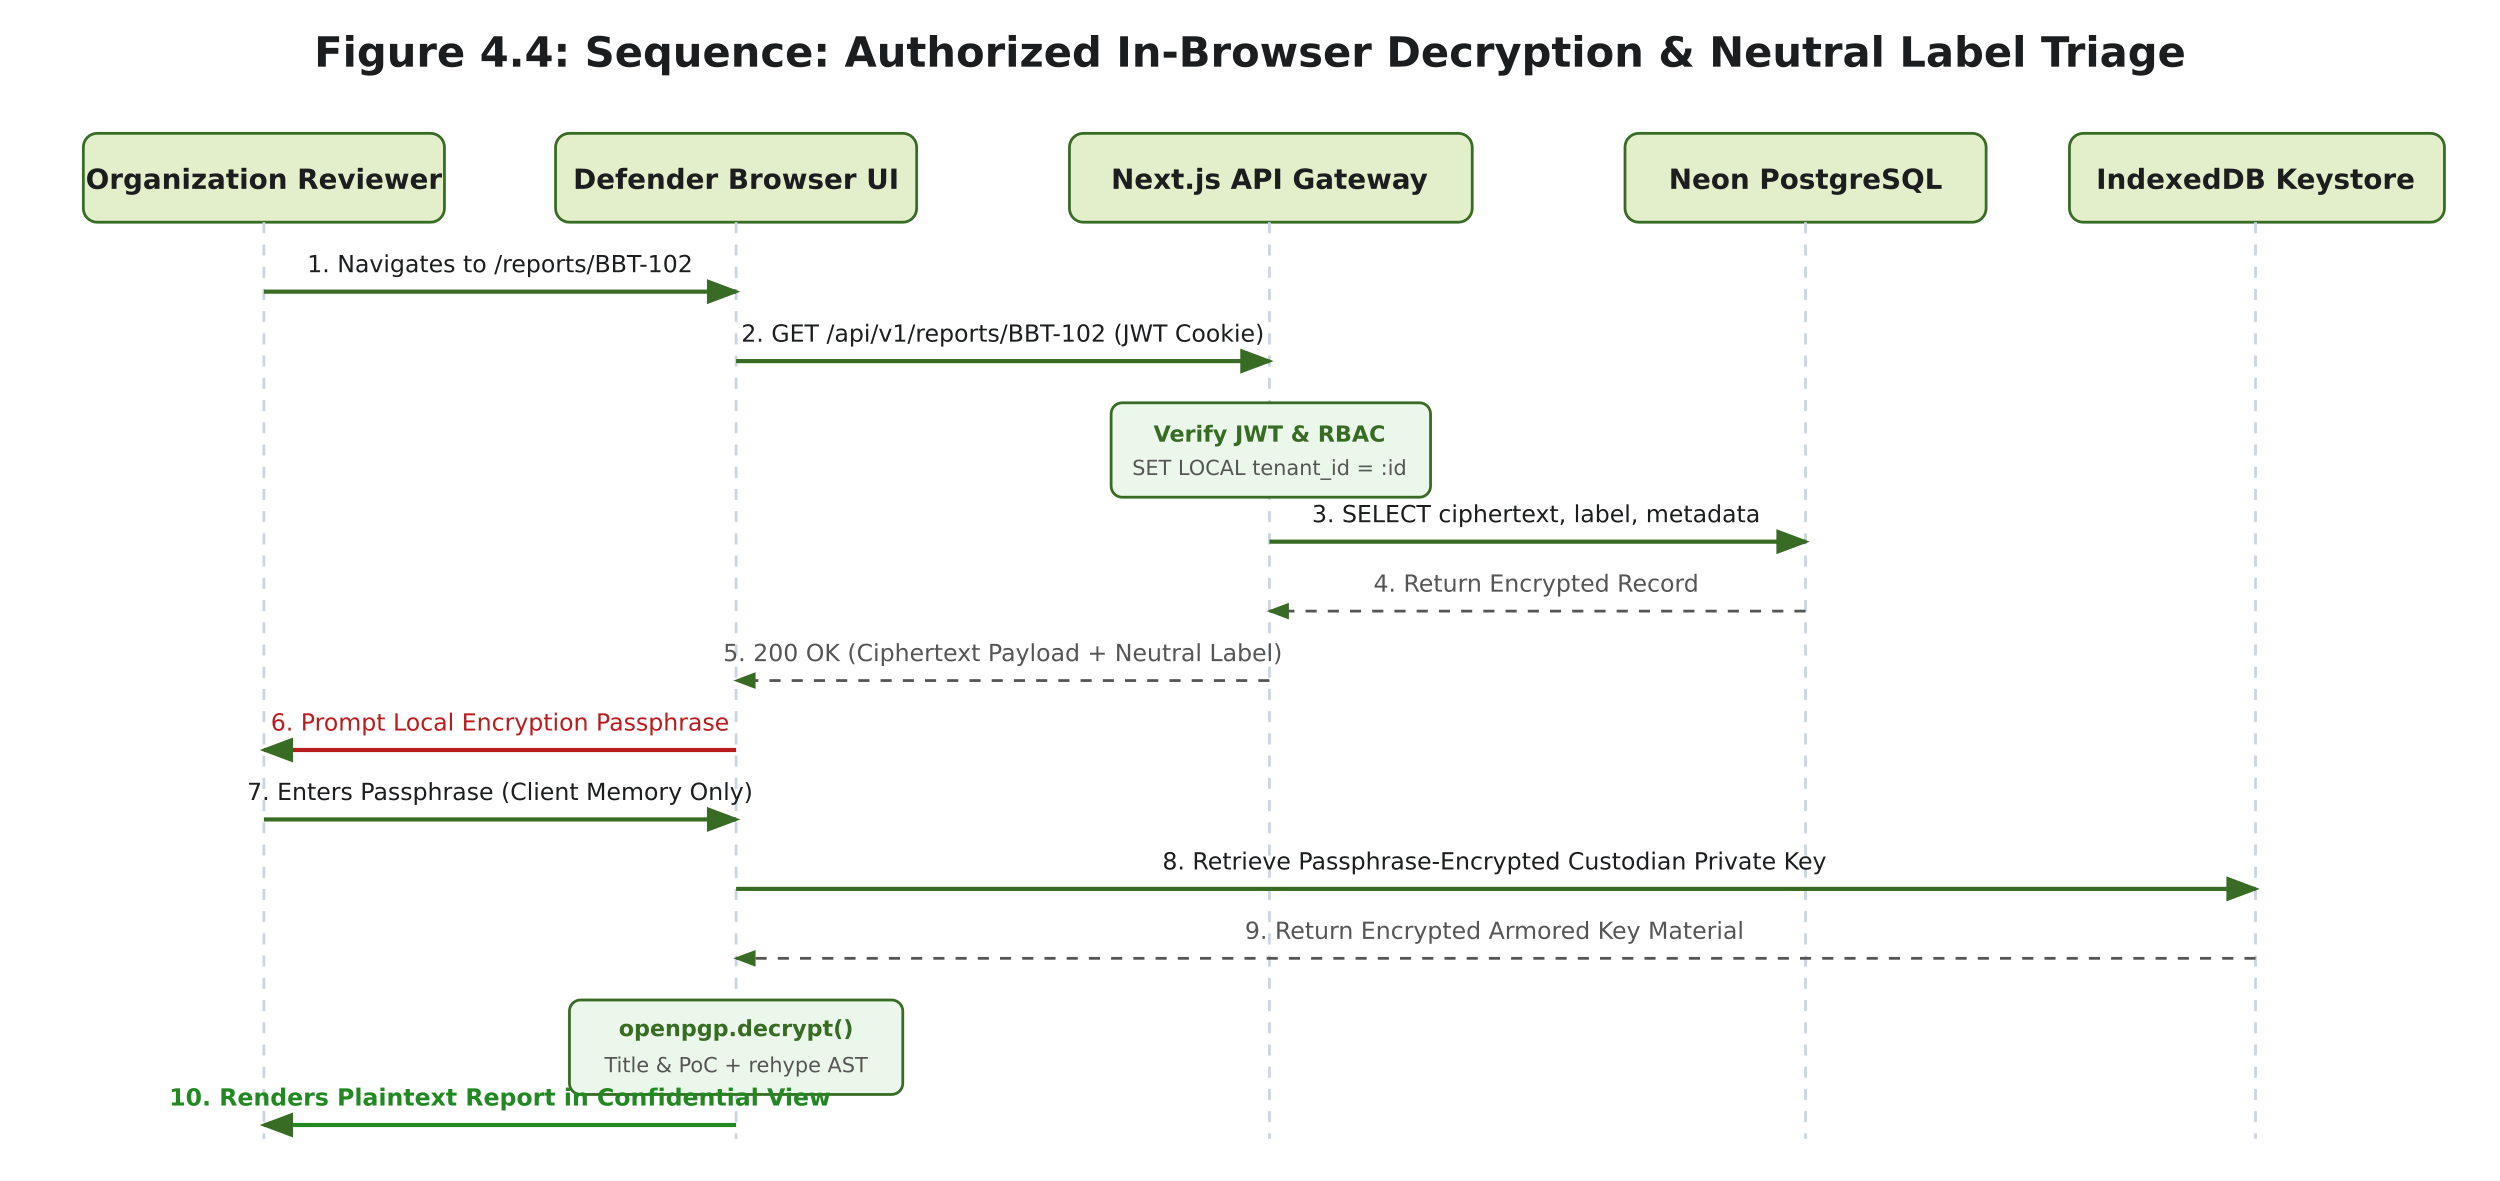
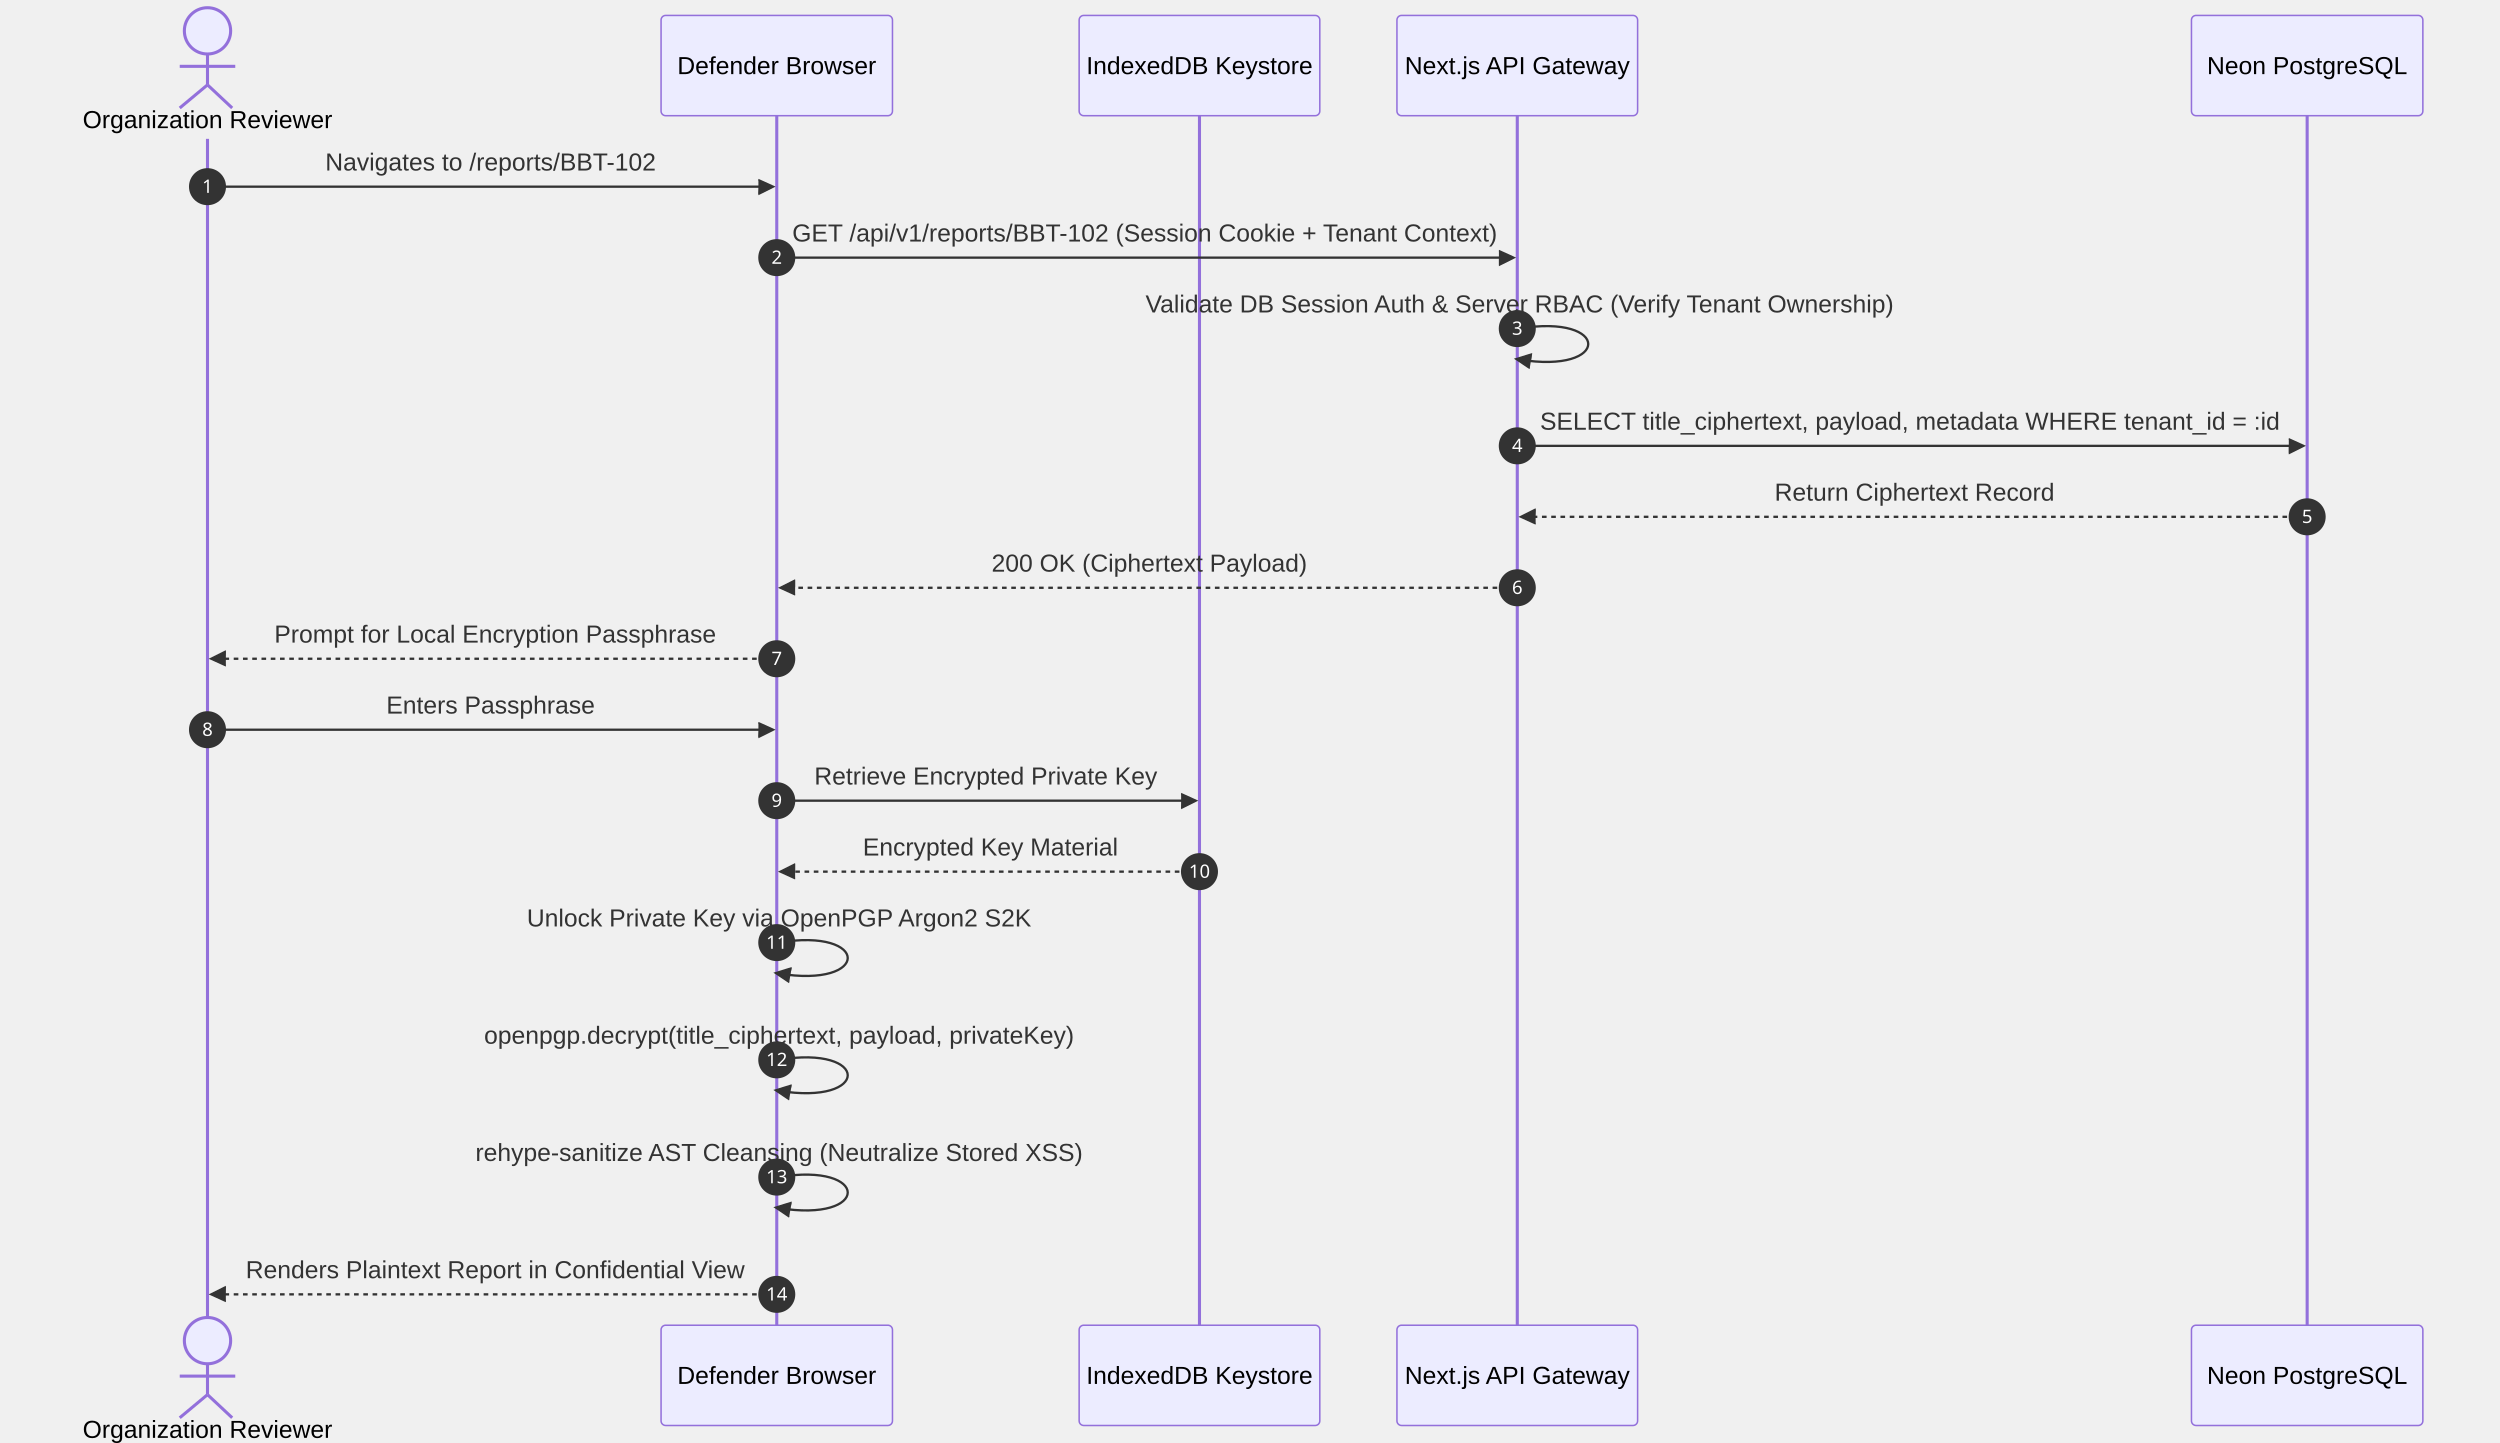
- <svg xmlns="http://www.w3.org/2000/svg" width="900" height="425">
+ <svg xmlns="http://www.w3.org/2000/svg" id="my-svg" width="100%" style="max-width: 1620.5px; background-color: white;" viewBox="-50 -10 1620.5 935" role="graphics-document document" aria-roledescription="sequence">
+   <g>
+     <rect x="1370.5" y="849" fill="#eaeaea" stroke="#666" width="150" height="65" name="DB" rx="3" ry="3" class="actor actor-bottom" />
+     <text x="1445.5" y="881.5" dominant-baseline="central" alignment-baseline="central" class="actor actor-box" style="text-anchor: middle; font-size: 16px; font-weight: 400;">
+       <tspan x="1445.5" dy="0">Neon PostgreSQL</tspan>
+     </text>
+   </g>
+   <g>
+     <rect x="855.5" y="849" fill="#eaeaea" stroke="#666" width="156" height="65" name="Server" rx="3" ry="3" class="actor actor-bottom" />
+     <text x="933.5" y="881.5" dominant-baseline="central" alignment-baseline="central" class="actor actor-box" style="text-anchor: middle; font-size: 16px; font-weight: 400;">
+       <tspan x="933.5" dy="0">Next.js API Gateway</tspan>
+     </text>
+   </g>
+   <g>
+     <rect x="649.5" y="849" fill="#eaeaea" stroke="#666" width="156" height="65" name="KeyStore" rx="3" ry="3" class="actor actor-bottom" />
+     <text x="727.5" y="881.5" dominant-baseline="central" alignment-baseline="central" class="actor actor-box" style="text-anchor: middle; font-size: 16px; font-weight: 400;">
+       <tspan x="727.5" dy="0">IndexedDB Keystore</tspan>
+     </text>
+   </g>
+   <g>
+     <rect x="378.5" y="849" fill="#eaeaea" stroke="#666" width="150" height="65" name="Browser" rx="3" ry="3" class="actor actor-bottom" />
+     <text x="453.5" y="881.5" dominant-baseline="central" alignment-baseline="central" class="actor actor-box" style="text-anchor: middle; font-size: 16px; font-weight: 400;">
+       <tspan x="453.5" dy="0">Defender Browser</tspan>
+     </text>
+   </g>
+   <g />
+   <g>
+     <line id="actor4" x1="1445.5" y1="65" x2="1445.5" y2="849" class="actor-line 200" stroke-width="0.5px" stroke="#999" name="DB" data-et="life-line" data-id="DB" />
+     <g id="root-4" data-et="participant" data-type="participant" data-id="DB">
+       <rect x="1370.5" y="0" fill="#eaeaea" stroke="#666" width="150" height="65" name="DB" rx="3" ry="3" class="actor actor-top" />
+       <text x="1445.5" y="32.5" dominant-baseline="central" alignment-baseline="central" class="actor actor-box" style="text-anchor: middle; font-size: 16px; font-weight: 400;">
+         <tspan x="1445.5" dy="0">Neon PostgreSQL</tspan>
+       </text>
+     </g>
+   </g>
+   <g>
+     <line id="actor3" x1="933.5" y1="65" x2="933.5" y2="849" class="actor-line 200" stroke-width="0.5px" stroke="#999" name="Server" data-et="life-line" data-id="Server" />
+     <g id="root-3" data-et="participant" data-type="participant" data-id="Server">
+       <rect x="855.5" y="0" fill="#eaeaea" stroke="#666" width="156" height="65" name="Server" rx="3" ry="3" class="actor actor-top" />
+       <text x="933.5" y="32.5" dominant-baseline="central" alignment-baseline="central" class="actor actor-box" style="text-anchor: middle; font-size: 16px; font-weight: 400;">
+         <tspan x="933.5" dy="0">Next.js API Gateway</tspan>
+       </text>
+     </g>
+   </g>
+   <g>
+     <line id="actor2" x1="727.5" y1="65" x2="727.5" y2="849" class="actor-line 200" stroke-width="0.5px" stroke="#999" name="KeyStore" data-et="life-line" data-id="KeyStore" />
+     <g id="root-2" data-et="participant" data-type="participant" data-id="KeyStore">
+       <rect x="649.5" y="0" fill="#eaeaea" stroke="#666" width="156" height="65" name="KeyStore" rx="3" ry="3" class="actor actor-top" />
+       <text x="727.5" y="32.5" dominant-baseline="central" alignment-baseline="central" class="actor actor-box" style="text-anchor: middle; font-size: 16px; font-weight: 400;">
+         <tspan x="727.5" dy="0">IndexedDB Keystore</tspan>
+       </text>
+     </g>
+   </g>
+   <g>
+     <line id="actor1" x1="453.5" y1="65" x2="453.5" y2="849" class="actor-line 200" stroke-width="0.5px" stroke="#999" name="Browser" data-et="life-line" data-id="Browser" />
+     <g id="root-1" data-et="participant" data-type="participant" data-id="Browser">
+       <rect x="378.5" y="0" fill="#eaeaea" stroke="#666" width="150" height="65" name="Browser" rx="3" ry="3" class="actor actor-top" />
+       <text x="453.5" y="32.5" dominant-baseline="central" alignment-baseline="central" class="actor actor-box" style="text-anchor: middle; font-size: 16px; font-weight: 400;">
+         <tspan x="453.5" dy="0">Defender Browser</tspan>
+       </text>
+     </g>
+   </g>
+   <g>
+     <line id="actor0" x1="84.5" y1="80" x2="84.5" y2="849" class="actor-line 200" stroke-width="0.5px" stroke="#999" name="Defender" data-et="life-line" data-id="Defender" />
+   </g>
+   <style>#my-svg{font-family:"trebuchet ms",verdana,arial,sans-serif;font-size:16px;fill:#333;}@keyframes edge-animation-frame{from{stroke-dashoffset:0;}}@keyframes dash{to{stroke-dashoffset:0;}}#my-svg .edge-animation-slow{stroke-dasharray:9,5!important;stroke-dashoffset:900;animation:dash 50s linear infinite;stroke-linecap:round;}#my-svg .edge-animation-fast{stroke-dasharray:9,5!important;stroke-dashoffset:900;animation:dash 20s linear infinite;stroke-linecap:round;}#my-svg .error-icon{fill:#552222;}#my-svg .error-text{fill:#552222;stroke:#552222;}#my-svg .edge-thickness-normal{stroke-width:1px;}#my-svg .edge-thickness-thick{stroke-width:3.5px;}#my-svg .edge-pattern-solid{stroke-dasharray:0;}#my-svg .edge-thickness-invisible{stroke-width:0;fill:none;}#my-svg .edge-pattern-dashed{stroke-dasharray:3;}#my-svg .edge-pattern-dotted{stroke-dasharray:2;}#my-svg .marker{fill:#333333;stroke:#333333;}#my-svg .marker.cross{stroke:#333333;}#my-svg svg{font-family:"trebuchet ms",verdana,arial,sans-serif;font-size:16px;}#my-svg p{margin:0;}#my-svg .actor{stroke:#9370DB;fill:#ECECFF;stroke-width:1;}#my-svg rect.actor.outer-path[data-look="neo"]{filter:drop-shadow(1px 2px 2px rgba(185, 185, 185, 1));}#my-svg rect.note[data-look="neo"]{stroke:#aaaa33;fill:#fff5ad;filter:drop-shadow(1px 2px 2px rgba(185, 185, 185, 1));}#my-svg text.actor&gt;tspan{fill:black;stroke:none;}#my-svg .actor-line{stroke:#9370DB;}#my-svg .innerArc{stroke-width:1.5;stroke-dasharray:none;}#my-svg .messageLine0{stroke-width:1.5;stroke-dasharray:none;stroke:#333;}#my-svg .messageLine1{stroke-width:1.5;stroke-dasharray:2,2;stroke:#333;}#my-svg [id$="-arrowhead"] path{fill:#333;stroke:#333;}#my-svg .sequenceNumber{fill:white;}#my-svg [id$="-sequencenumber"]{fill:#333;}#my-svg [id$="-crosshead"] path{fill:#333;stroke:#333;}#my-svg .messageText{fill:#333;stroke:none;}#my-svg .labelBox{stroke:#9370DB;fill:#ECECFF;filter:none;}#my-svg .labelText,#my-svg .labelText&gt;tspan{fill:black;stroke:none;}#my-svg .loopText,#my-svg .loopText&gt;tspan{fill:black;stroke:none;}#my-svg .sectionTitle,#my-svg .sectionTitle&gt;tspan{fill:black;stroke:none;}#my-svg .loopLine{stroke-width:2px;stroke-dasharray:2,2;stroke:#9370DB;fill:#9370DB;}#my-svg .note{stroke:#aaaa33;fill:#fff5ad;}#my-svg .noteText,#my-svg .noteText&gt;tspan{fill:black;stroke:none;font-weight:normal;}#my-svg .activation0{fill:#f4f4f4;stroke:#666;}#my-svg .activation1{fill:#f4f4f4;stroke:#666;}#my-svg .activation2{fill:#f4f4f4;stroke:#666;}#my-svg .actorPopupMenu{position:absolute;}#my-svg .actorPopupMenuPanel{position:absolute;fill:#ECECFF;box-shadow:0px 8px 16px 0px rgba(0,0,0,0.2);filter:drop-shadow(3px 5px 2px rgb(0 0 0 / 0.4));}#my-svg .actor-man circle,#my-svg line{fill:#ECECFF;stroke-width:2px;}#my-svg g rect.rect{filter:drop-shadow(1px 2px 2px rgba(185, 185, 185, 1));stroke:#9370DB;}#my-svg .node .neo-node{stroke:#9370DB;}#my-svg [data-look="neo"].node rect,#my-svg [data-look="neo"].cluster rect,#my-svg [data-look="neo"].node polygon{stroke:#9370DB;filter:drop-shadow(1px 2px 2px rgba(185, 185, 185, 1));}#my-svg [data-look="neo"].swimlane.cluster rect{filter:none;}#my-svg [data-look="neo"].node path{stroke:#9370DB;stroke-width:1px;}#my-svg [data-look="neo"].node .outer-path{filter:drop-shadow(1px 2px 2px rgba(185, 185, 185, 1));}#my-svg [data-look="neo"].node .neo-line path{stroke:#9370DB;filter:none;}#my-svg [data-look="neo"].node circle{stroke:#9370DB;filter:drop-shadow(1px 2px 2px rgba(185, 185, 185, 1));}#my-svg [data-look="neo"].node circle .state-start{fill:#000000;}#my-svg [data-look="neo"].icon-shape .icon{fill:#9370DB;filter:drop-shadow(1px 2px 2px rgba(185, 185, 185, 1));}#my-svg [data-look="neo"].icon-shape .icon-neo path{stroke:#9370DB;filter:drop-shadow(1px 2px 2px rgba(185, 185, 185, 1));}#my-svg :root{--mermaid-font-family:"trebuchet ms",verdana,arial,sans-serif;}</style>
+   <g />
  <defs>
-     <marker id="arrsq2" markerWidth="8" markerHeight="6" refX="7" refY="3" orient="auto">
-       <polygon points="0 0, 8 3, 0 6" fill="#386B24" />
+     <symbol id="my-svg-computer" width="24" height="24">
+       <path transform="scale(.5)" d="M2 2v13h20v-13h-20zm18 11h-16v-9h16v9zm-10.228 6l.466-1h3.524l.467 1h-4.457zm14.228 3h-24l2-6h2.104l-1.33 4h18.45l-1.297-4h2.073l2 6zm-5-10h-14v-7h14v7z" />
+     </symbol>
+   </defs>
+   <defs>
+     <symbol id="my-svg-database" fill-rule="evenodd" clip-rule="evenodd">
+       <path transform="scale(.5)" d="M12.258.001l.256.004.255.005.253.008.251.01.249.012.247.015.246.016.242.019.241.02.239.023.236.024.233.027.231.028.229.031.225.032.223.034.22.036.217.038.214.04.211.041.208.043.205.045.201.046.198.048.194.05.191.051.187.053.183.054.18.056.175.057.172.059.168.06.163.061.16.063.155.064.15.066.074.033.073.033.071.034.07.034.069.035.068.035.067.035.066.035.064.036.064.036.062.036.06.036.06.037.058.037.058.037.055.038.055.038.053.038.052.038.051.039.05.039.048.039.047.039.045.04.044.04.043.04.041.04.04.041.039.041.037.041.036.041.034.041.033.042.032.042.03.042.029.042.027.042.026.043.024.043.023.043.021.043.02.043.018.044.017.043.015.044.013.044.012.044.011.045.009.044.007.045.006.045.004.045.002.045.001.045v17l-.001.045-.002.045-.004.045-.006.045-.007.045-.009.044-.011.045-.012.044-.013.044-.015.044-.017.043-.018.044-.02.043-.021.043-.023.043-.024.043-.026.043-.027.042-.029.042-.03.042-.032.042-.033.042-.034.041-.036.041-.037.041-.039.041-.04.041-.041.04-.043.04-.044.04-.045.04-.047.039-.048.039-.05.039-.051.039-.052.038-.053.038-.055.038-.055.038-.058.037-.058.037-.06.037-.06.036-.062.036-.064.036-.064.036-.066.035-.067.035-.068.035-.069.035-.07.034-.071.034-.073.033-.074.033-.15.066-.155.064-.16.063-.163.061-.168.06-.172.059-.175.057-.18.056-.183.054-.187.053-.191.051-.194.05-.198.048-.201.046-.205.045-.208.043-.211.041-.214.04-.217.038-.22.036-.223.034-.225.032-.229.031-.231.028-.233.027-.236.024-.239.023-.241.02-.242.019-.246.016-.247.015-.249.012-.251.01-.253.008-.255.005-.256.004-.258.001-.258-.001-.256-.004-.255-.005-.253-.008-.251-.01-.249-.012-.247-.015-.245-.016-.243-.019-.241-.02-.238-.023-.236-.024-.234-.027-.231-.028-.228-.031-.226-.032-.223-.034-.22-.036-.217-.038-.214-.04-.211-.041-.208-.043-.204-.045-.201-.046-.198-.048-.195-.05-.19-.051-.187-.053-.184-.054-.179-.056-.176-.057-.172-.059-.167-.06-.164-.061-.159-.063-.155-.064-.151-.066-.074-.033-.072-.033-.072-.034-.07-.034-.069-.035-.068-.035-.067-.035-.066-.035-.064-.036-.063-.036-.062-.036-.061-.036-.06-.037-.058-.037-.057-.037-.056-.038-.055-.038-.053-.038-.052-.038-.051-.039-.049-.039-.049-.039-.046-.039-.046-.04-.044-.04-.043-.04-.041-.04-.04-.041-.039-.041-.037-.041-.036-.041-.034-.041-.033-.042-.032-.042-.03-.042-.029-.042-.027-.042-.026-.043-.024-.043-.023-.043-.021-.043-.02-.043-.018-.044-.017-.043-.015-.044-.013-.044-.012-.044-.011-.045-.009-.044-.007-.045-.006-.045-.004-.045-.002-.045-.001-.045v-17l.001-.045.002-.045.004-.045.006-.045.007-.045.009-.044.011-.045.012-.044.013-.044.015-.044.017-.043.018-.044.02-.043.021-.043.023-.043.024-.043.026-.043.027-.042.029-.042.03-.042.032-.042.033-.042.034-.041.036-.041.037-.041.039-.041.04-.041.041-.04.043-.04.044-.04.046-.04.046-.039.049-.039.049-.039.051-.039.052-.038.053-.038.055-.038.056-.038.057-.037.058-.037.06-.037.061-.036.062-.036.063-.036.064-.036.066-.035.067-.035.068-.035.069-.035.07-.034.072-.034.072-.033.074-.033.151-.066.155-.064.159-.063.164-.061.167-.06.172-.059.176-.057.179-.056.184-.054.187-.053.19-.051.195-.05.198-.048.201-.046.204-.045.208-.043.211-.041.214-.04.217-.038.22-.036.223-.034.226-.032.228-.031.231-.028.234-.027.236-.024.238-.023.241-.02.243-.019.245-.016.247-.015.249-.012.251-.01.253-.008.255-.005.256-.004.258-.001.258.001zm-9.258 20.499v.01l.001.021.003.021.004.022.005.021.006.022.007.022.009.023.01.022.011.023.012.023.013.023.015.023.016.024.017.023.018.024.019.024.021.024.022.025.023.024.024.025.052.049.056.05.061.051.066.051.07.051.075.051.079.052.084.052.088.052.092.052.097.052.102.051.105.052.11.052.114.051.119.051.123.051.127.05.131.05.135.05.139.048.144.049.147.047.152.047.155.047.16.045.163.045.167.043.171.043.176.041.178.041.183.039.187.039.19.037.194.035.197.035.202.033.204.031.209.03.212.029.216.027.219.025.222.024.226.021.23.02.233.018.236.016.24.015.243.012.246.01.249.008.253.005.256.004.259.001.26-.001.257-.004.254-.005.25-.008.247-.011.244-.012.241-.014.237-.016.233-.018.231-.021.226-.021.224-.024.22-.026.216-.027.212-.028.21-.031.205-.031.202-.034.198-.034.194-.036.191-.037.187-.039.183-.04.179-.04.175-.042.172-.043.168-.044.163-.045.16-.046.155-.046.152-.047.148-.048.143-.049.139-.049.136-.05.131-.05.126-.05.123-.051.118-.052.114-.051.11-.052.106-.052.101-.052.096-.052.092-.052.088-.053.083-.051.079-.052.074-.052.07-.051.065-.051.06-.051.056-.05.051-.05.023-.024.023-.025.021-.024.02-.024.019-.024.018-.024.017-.024.015-.023.014-.024.013-.023.012-.023.01-.023.01-.022.008-.022.006-.022.006-.022.004-.022.004-.021.001-.021.001-.021v-4.127l-.077.055-.08.053-.083.054-.085.053-.087.052-.09.052-.093.051-.095.05-.097.05-.1.049-.102.049-.105.048-.106.047-.109.047-.111.046-.114.045-.115.045-.118.044-.12.043-.122.042-.124.042-.126.041-.128.04-.13.04-.132.038-.134.038-.135.037-.138.037-.139.035-.142.035-.143.034-.144.033-.147.032-.148.031-.15.03-.151.03-.153.029-.154.027-.156.027-.158.026-.159.025-.161.024-.162.023-.163.022-.165.021-.166.02-.167.019-.169.018-.169.017-.171.016-.173.015-.173.014-.175.013-.175.012-.177.011-.178.01-.179.008-.179.008-.181.006-.182.005-.182.004-.184.003-.184.002h-.37l-.184-.002-.184-.003-.182-.004-.182-.005-.181-.006-.179-.008-.179-.008-.178-.01-.176-.011-.176-.012-.175-.013-.173-.014-.172-.015-.171-.016-.17-.017-.169-.018-.167-.019-.166-.02-.165-.021-.163-.022-.162-.023-.161-.024-.159-.025-.157-.026-.156-.027-.155-.027-.153-.029-.151-.03-.15-.03-.148-.031-.146-.032-.145-.033-.143-.034-.141-.035-.14-.035-.137-.037-.136-.037-.134-.038-.132-.038-.13-.04-.128-.04-.126-.041-.124-.042-.122-.042-.12-.044-.117-.043-.116-.045-.113-.045-.112-.046-.109-.047-.106-.047-.105-.048-.102-.049-.1-.049-.097-.05-.095-.05-.093-.052-.09-.051-.087-.052-.085-.053-.083-.054-.08-.054-.077-.054v4.127zm0-5.654v.011l.001.021.003.021.004.021.005.022.006.022.007.022.009.022.01.022.011.023.012.023.013.023.015.024.016.023.017.024.018.024.019.024.021.024.022.024.023.025.024.024.052.05.056.05.061.05.066.051.07.051.075.052.079.051.084.052.088.052.092.052.097.052.102.052.105.052.11.051.114.051.119.052.123.05.127.051.131.05.135.049.139.049.144.048.147.048.152.047.155.046.16.045.163.045.167.044.171.042.176.042.178.04.183.04.187.038.19.037.194.036.197.034.202.033.204.032.209.03.212.028.216.027.219.025.222.024.226.022.23.02.233.018.236.016.24.014.243.012.246.01.249.008.253.006.256.003.259.001.26-.001.257-.003.254-.006.25-.008.247-.01.244-.012.241-.015.237-.016.233-.018.231-.02.226-.022.224-.024.22-.025.216-.027.212-.029.21-.03.205-.032.202-.033.198-.035.194-.036.191-.037.187-.039.183-.039.179-.041.175-.042.172-.043.168-.044.163-.045.16-.045.155-.047.152-.047.148-.048.143-.048.139-.05.136-.049.131-.05.126-.051.123-.051.118-.051.114-.052.11-.052.106-.052.101-.052.096-.052.092-.052.088-.052.083-.052.079-.052.074-.051.07-.052.065-.051.06-.05.056-.051.051-.049.023-.025.023-.024.021-.025.02-.024.019-.024.018-.024.017-.024.015-.023.014-.023.013-.024.012-.022.01-.023.01-.023.008-.022.006-.022.006-.022.004-.021.004-.022.001-.021.001-.021v-4.139l-.077.054-.08.054-.083.054-.085.052-.087.053-.09.051-.093.051-.095.051-.097.05-.1.049-.102.049-.105.048-.106.047-.109.047-.111.046-.114.045-.115.044-.118.044-.12.044-.122.042-.124.042-.126.041-.128.04-.13.039-.132.039-.134.038-.135.037-.138.036-.139.036-.142.035-.143.033-.144.033-.147.033-.148.031-.15.03-.151.03-.153.028-.154.028-.156.027-.158.026-.159.025-.161.024-.162.023-.163.022-.165.021-.166.02-.167.019-.169.018-.169.017-.171.016-.173.015-.173.014-.175.013-.175.012-.177.011-.178.009-.179.009-.179.007-.181.007-.182.005-.182.004-.184.003-.184.002h-.37l-.184-.002-.184-.003-.182-.004-.182-.005-.181-.007-.179-.007-.179-.009-.178-.009-.176-.011-.176-.012-.175-.013-.173-.014-.172-.015-.171-.016-.17-.017-.169-.018-.167-.019-.166-.02-.165-.021-.163-.022-.162-.023-.161-.024-.159-.025-.157-.026-.156-.027-.155-.028-.153-.028-.151-.03-.15-.03-.148-.031-.146-.033-.145-.033-.143-.033-.141-.035-.14-.036-.137-.036-.136-.037-.134-.038-.132-.039-.13-.039-.128-.04-.126-.041-.124-.042-.122-.043-.12-.043-.117-.044-.116-.044-.113-.046-.112-.046-.109-.046-.106-.047-.105-.048-.102-.049-.1-.049-.097-.05-.095-.051-.093-.051-.09-.051-.087-.053-.085-.052-.083-.054-.08-.054-.077-.054v4.139zm0-5.666v.011l.001.02.003.022.004.021.005.022.006.021.007.022.009.023.01.022.011.023.012.023.013.023.015.023.016.024.017.024.018.023.019.024.021.025.022.024.023.024.024.025.052.05.056.05.061.05.066.051.07.051.075.052.079.051.084.052.088.052.092.052.097.052.102.052.105.051.11.052.114.051.119.051.123.051.127.05.131.05.135.05.139.049.144.048.147.048.152.047.155.046.16.045.163.045.167.043.171.043.176.042.178.04.183.04.187.038.19.037.194.036.197.034.202.033.204.032.209.03.212.028.216.027.219.025.222.024.226.021.23.02.233.018.236.017.24.014.243.012.246.01.249.008.253.006.256.003.259.001.26-.001.257-.003.254-.006.25-.008.247-.01.244-.013.241-.014.237-.016.233-.018.231-.02.226-.022.224-.024.22-.025.216-.027.212-.029.21-.03.205-.032.202-.033.198-.035.194-.036.191-.037.187-.039.183-.039.179-.041.175-.042.172-.043.168-.044.163-.045.16-.045.155-.047.152-.047.148-.048.143-.049.139-.049.136-.049.131-.051.126-.05.123-.051.118-.052.114-.051.11-.052.106-.052.101-.052.096-.052.092-.052.088-.052.083-.052.079-.052.074-.052.07-.051.065-.051.06-.051.056-.05.051-.049.023-.025.023-.025.021-.024.02-.024.019-.024.018-.024.017-.024.015-.023.014-.024.013-.023.012-.023.01-.022.01-.023.008-.022.006-.022.006-.022.004-.022.004-.021.001-.021.001-.021v-4.153l-.077.054-.08.054-.083.053-.085.053-.087.053-.09.051-.093.051-.095.051-.097.05-.1.049-.102.048-.105.048-.106.048-.109.046-.111.046-.114.046-.115.044-.118.044-.12.043-.122.043-.124.042-.126.041-.128.04-.13.039-.132.039-.134.038-.135.037-.138.036-.139.036-.142.034-.143.034-.144.033-.147.032-.148.032-.15.03-.151.03-.153.028-.154.028-.156.027-.158.026-.159.024-.161.024-.162.023-.163.023-.165.021-.166.02-.167.019-.169.018-.169.017-.171.016-.173.015-.173.014-.175.013-.175.012-.177.01-.178.01-.179.009-.179.007-.181.006-.182.006-.182.004-.184.003-.184.001-.185.001-.185-.001-.184-.001-.184-.003-.182-.004-.182-.006-.181-.006-.179-.007-.179-.009-.178-.01-.176-.01-.176-.012-.175-.013-.173-.014-.172-.015-.171-.016-.17-.017-.169-.018-.167-.019-.166-.02-.165-.021-.163-.023-.162-.023-.161-.024-.159-.024-.157-.026-.156-.027-.155-.028-.153-.028-.151-.03-.15-.03-.148-.032-.146-.032-.145-.033-.143-.034-.141-.034-.14-.036-.137-.036-.136-.037-.134-.038-.132-.039-.13-.039-.128-.041-.126-.041-.124-.041-.122-.043-.12-.043-.117-.044-.116-.044-.113-.046-.112-.046-.109-.046-.106-.048-.105-.048-.102-.048-.1-.05-.097-.049-.095-.051-.093-.051-.09-.052-.087-.052-.085-.053-.083-.053-.08-.054-.077-.054v4.153zm8.74-8.179l-.257.004-.254.005-.25.008-.247.011-.244.012-.241.014-.237.016-.233.018-.231.021-.226.022-.224.023-.22.026-.216.027-.212.028-.21.031-.205.032-.202.033-.198.034-.194.036-.191.038-.187.038-.183.04-.179.041-.175.042-.172.043-.168.043-.163.045-.16.046-.155.046-.152.048-.148.048-.143.048-.139.049-.136.05-.131.05-.126.051-.123.051-.118.051-.114.052-.11.052-.106.052-.101.052-.096.052-.092.052-.088.052-.083.052-.079.052-.074.051-.07.052-.065.051-.06.05-.056.05-.051.05-.023.025-.023.024-.021.024-.02.025-.019.024-.018.024-.017.023-.015.024-.014.023-.013.023-.012.023-.01.023-.01.022-.008.022-.006.023-.006.021-.004.022-.004.021-.001.021-.001.021.001.021.001.021.004.021.004.022.006.021.006.023.008.022.01.022.01.023.012.023.013.023.014.023.015.024.017.023.018.024.019.024.02.025.021.024.023.024.023.025.051.05.056.05.06.05.065.051.07.052.074.051.079.052.083.052.088.052.092.052.096.052.101.052.106.052.11.052.114.052.118.051.123.051.126.051.131.05.136.05.139.049.143.048.148.048.152.048.155.046.16.046.163.045.168.043.172.043.175.042.179.041.183.04.187.038.191.038.194.036.198.034.202.033.205.032.21.031.212.028.216.027.22.026.224.023.226.022.231.021.233.018.237.016.241.014.244.012.247.011.25.008.254.005.257.004.26.001.26-.001.257-.004.254-.005.25-.008.247-.011.244-.012.241-.014.237-.016.233-.018.231-.021.226-.022.224-.023.22-.026.216-.027.212-.028.21-.031.205-.032.202-.033.198-.034.194-.036.191-.038.187-.038.183-.04.179-.041.175-.042.172-.043.168-.043.163-.045.16-.046.155-.046.152-.048.148-.048.143-.048.139-.049.136-.05.131-.05.126-.051.123-.051.118-.051.114-.052.11-.052.106-.052.101-.052.096-.052.092-.052.088-.052.083-.052.079-.052.074-.051.07-.052.065-.051.06-.05.056-.05.051-.05.023-.025.023-.024.021-.024.02-.025.019-.024.018-.024.017-.023.015-.024.014-.023.013-.023.012-.023.01-.023.01-.022.008-.022.006-.023.006-.021.004-.022.004-.021.001-.021.001-.021-.001-.021-.001-.021-.004-.021-.004-.022-.006-.021-.006-.023-.008-.022-.01-.022-.01-.023-.012-.023-.013-.023-.014-.023-.015-.024-.017-.023-.018-.024-.019-.024-.02-.025-.021-.024-.023-.024-.023-.025-.051-.05-.056-.05-.06-.05-.065-.051-.07-.052-.074-.051-.079-.052-.083-.052-.088-.052-.092-.052-.096-.052-.101-.052-.106-.052-.11-.052-.114-.052-.118-.051-.123-.051-.126-.051-.131-.05-.136-.05-.139-.049-.143-.048-.148-.048-.152-.048-.155-.046-.16-.046-.163-.045-.168-.043-.172-.043-.175-.042-.179-.041-.183-.04-.187-.038-.191-.038-.194-.036-.198-.034-.202-.033-.205-.032-.21-.031-.212-.028-.216-.027-.22-.026-.224-.023-.226-.022-.231-.021-.233-.018-.237-.016-.241-.014-.244-.012-.247-.011-.25-.008-.254-.005-.257-.004-.26-.001-.26.001z" />
+     </symbol>
+   </defs>
+   <defs>
+     <symbol id="my-svg-clock" width="24" height="24">
+       <path transform="scale(.5)" d="M12 2c5.514 0 10 4.486 10 10s-4.486 10-10 10-10-4.486-10-10 4.486-10 10-10zm0-2c-6.627 0-12 5.373-12 12s5.373 12 12 12 12-5.373 12-12-5.373-12-12-12zm5.848 12.459c.202.038.202.333.001.372-1.907.361-6.045 1.111-6.547 1.111-.719 0-1.301-.582-1.301-1.301 0-.512.77-5.447 1.125-7.445.034-.192.312-.181.343.014l.985 6.238 5.394 1.011z" />
+     </symbol>
+   </defs>
+   <defs>
+     <marker id="my-svg-arrowhead" refX="7.9" refY="5" markerUnits="userSpaceOnUse" markerWidth="12" markerHeight="12" orient="auto-start-reverse">
+       <path d="M -1 0 L 10 5 L 0 10 z" />
    </marker>
  </defs>
-   <rect width="100%" height="100%" fill="#FFFFFF" />
-   <text x="450" y="24" font-family="DejaVu Sans, Arial" font-size="15" font-weight="bold" fill="#1B1D1E" text-anchor="middle">Figure 4.4: Sequence: Authorized In-Browser Decryption &amp; Neutral Label Triage</text>
-   <rect x="30" y="48" width="130" height="32" rx="5" fill="#E3EFCB" stroke="#386B24" />
-   <text x="95" y="68" font-family="DejaVu Sans, Arial" font-size="10" font-weight="bold" fill="#1B1D1E" text-anchor="middle">Organization Reviewer</text>
-   <rect x="200" y="48" width="130" height="32" rx="5" fill="#E3EFCB" stroke="#386B24" />
-   <text x="265" y="68" font-family="DejaVu Sans, Arial" font-size="10" font-weight="bold" fill="#1B1D1E" text-anchor="middle">Defender Browser UI</text>
-   <rect x="385" y="48" width="145" height="32" rx="5" fill="#E3EFCB" stroke="#386B24" />
-   <text x="457" y="68" font-family="DejaVu Sans, Arial" font-size="10" font-weight="bold" fill="#1B1D1E" text-anchor="middle">Next.js API Gateway</text>
-   <rect x="585" y="48" width="130" height="32" rx="5" fill="#E3EFCB" stroke="#386B24" />
-   <text x="650" y="68" font-family="DejaVu Sans, Arial" font-size="10" font-weight="bold" fill="#1B1D1E" text-anchor="middle">Neon PostgreSQL</text>
-   <rect x="745" y="48" width="135" height="32" rx="5" fill="#E3EFCB" stroke="#386B24" />
-   <text x="812" y="68" font-family="DejaVu Sans, Arial" font-size="10" font-weight="bold" fill="#1B1D1E" text-anchor="middle">IndexedDB Keystore</text>
-   <line x1="95" y1="80" x2="95" y2="410" stroke="#CBD5E1" stroke-dasharray="4" />
-   <line x1="265" y1="80" x2="265" y2="410" stroke="#CBD5E1" stroke-dasharray="4" />
-   <line x1="457" y1="80" x2="457" y2="410" stroke="#CBD5E1" stroke-dasharray="4" />
-   <line x1="650" y1="80" x2="650" y2="410" stroke="#CBD5E1" stroke-dasharray="4" />
-   <line x1="812" y1="80" x2="812" y2="410" stroke="#CBD5E1" stroke-dasharray="4" />
-   <line x1="95" y1="105" x2="265" y2="105" stroke="#386B24" stroke-width="1.5" marker-end="url(#arrsq2)" />
-   <text x="180" y="98" font-family="DejaVu Sans, Arial" font-size="8.5" fill="#1B1D1E" text-anchor="middle">1. Navigates to /reports/BBT-102</text>
-   <line x1="265" y1="130" x2="457" y2="130" stroke="#386B24" stroke-width="1.5" marker-end="url(#arrsq2)" />
-   <text x="361" y="123" font-family="DejaVu Sans, Arial" font-size="8.5" fill="#1B1D1E" text-anchor="middle">2. GET /api/v1/reports/BBT-102 (JWT Cookie)</text>
-   <rect x="400" y="145" width="115" height="34" rx="4" fill="#EAF7EA" stroke="#386B24" />
-   <text x="457" y="159" font-family="DejaVu Sans, Arial" font-size="8" font-weight="bold" fill="#386B24" text-anchor="middle">Verify JWT &amp; RBAC</text>
-   <text x="457" y="171" font-family="DejaVu Sans, Arial" font-size="7.5" fill="#555555" text-anchor="middle">SET LOCAL tenant_id = :id</text>
-   <line x1="457" y1="195" x2="650" y2="195" stroke="#386B24" stroke-width="1.5" marker-end="url(#arrsq2)" />
-   <text x="553" y="188" font-family="DejaVu Sans, Arial" font-size="8.5" fill="#1B1D1E" text-anchor="middle">3. SELECT ciphertext, label, metadata</text>
-   <line x1="650" y1="220" x2="457" y2="220" stroke="#555555" stroke-dasharray="4" marker-end="url(#arrsq2)" />
-   <text x="553" y="213" font-family="DejaVu Sans, Arial" font-size="8.5" fill="#555555" text-anchor="middle">4. Return Encrypted Record</text>
-   <line x1="457" y1="245" x2="265" y2="245" stroke="#555555" stroke-dasharray="4" marker-end="url(#arrsq2)" />
-   <text x="361" y="238" font-family="DejaVu Sans, Arial" font-size="8.5" fill="#555555" text-anchor="middle">5. 200 OK (Ciphertext Payload + Neutral Label)</text>
-   <line x1="265" y1="270" x2="95" y2="270" stroke="#B91C1C" stroke-width="1.5" marker-end="url(#arrsq2)" />
-   <text x="180" y="263" font-family="DejaVu Sans, Arial" font-size="8.5" fill="#B91C1C" text-anchor="middle">6. Prompt Local Encryption Passphrase</text>
-   <line x1="95" y1="295" x2="265" y2="295" stroke="#386B24" stroke-width="1.5" marker-end="url(#arrsq2)" />
-   <text x="180" y="288" font-family="DejaVu Sans, Arial" font-size="8.5" fill="#1B1D1E" text-anchor="middle">7. Enters Passphrase (Client Memory Only)</text>
-   <line x1="265" y1="320" x2="812" y2="320" stroke="#386B24" stroke-width="1.5" marker-end="url(#arrsq2)" />
-   <text x="538" y="313" font-family="DejaVu Sans, Arial" font-size="8.5" fill="#1B1D1E" text-anchor="middle">8. Retrieve Passphrase-Encrypted Custodian Private Key</text>
-   <line x1="812" y1="345" x2="265" y2="345" stroke="#555555" stroke-dasharray="4" marker-end="url(#arrsq2)" />
-   <text x="538" y="338" font-family="DejaVu Sans, Arial" font-size="8.5" fill="#555555" text-anchor="middle">9. Return Encrypted Armored Key Material</text>
-   <rect x="205" y="360" width="120" height="34" rx="4" fill="#EAF7EA" stroke="#386B24" />
-   <text x="265" y="373" font-family="DejaVu Sans, Arial" font-size="8" font-weight="bold" fill="#386B24" text-anchor="middle">openpgp.decrypt()</text>
-   <text x="265" y="386" font-family="DejaVu Sans, Arial" font-size="7.5" fill="#555555" text-anchor="middle">Title &amp; PoC + rehype AST</text>
-   <line x1="265" y1="405" x2="95" y2="405" stroke="#228822" stroke-width="1.5" marker-end="url(#arrsq2)" />
-   <text x="180" y="398" font-family="DejaVu Sans, Arial" font-size="8.5" font-weight="bold" fill="#228822" text-anchor="middle">10. Renders Plaintext Report in Confidential View</text>
+   <defs>
+     <marker id="my-svg-crosshead" markerWidth="15" markerHeight="8" orient="auto" refX="4" refY="4.5">
+       <path fill="none" stroke="#000000" stroke-width="1pt" d="M 1,2 L 6,7 M 6,2 L 1,7" style="stroke-dasharray: 0, 0;" />
+     </marker>
+   </defs>
+   <defs>
+     <marker id="my-svg-filled-head" refX="15.5" refY="7" markerWidth="20" markerHeight="28" orient="auto">
+       <path d="M 18,7 L9,13 L14,7 L9,1 Z" />
+     </marker>
+   </defs>
+   <defs>
+     <marker id="my-svg-sequencenumber" refX="15" refY="15" markerWidth="60" markerHeight="40" orient="auto">
+       <circle cx="15" cy="15" r="6" />
+     </marker>
+   </defs>
+   <defs>
+     <marker id="my-svg-solidTopArrowHead" refX="7.9" refY="7.25" markerUnits="userSpaceOnUse" markerWidth="12" markerHeight="12" orient="auto-start-reverse">
+       <path d="M 0 0 L 10 8 L 0 8 z" />
+     </marker>
+   </defs>
+   <defs>
+     <marker id="my-svg-solidBottomArrowHead" refX="7.9" refY="0.75" markerUnits="userSpaceOnUse" markerWidth="12" markerHeight="12" orient="auto-start-reverse">
+       <path d="M 0 0 L 10 0 L 0 8 z" />
+     </marker>
+   </defs>
+   <defs>
+     <marker id="my-svg-stickTopArrowHead" refX="7.5" refY="7" markerUnits="userSpaceOnUse" markerWidth="12" markerHeight="12" orient="auto-start-reverse">
+       <path d="M 0 0 L 7 7" stroke="black" stroke-width="1.5" fill="none" />
+     </marker>
+   </defs>
+   <defs>
+     <marker id="my-svg-stickBottomArrowHead" refX="7.5" refY="0" markerUnits="userSpaceOnUse" markerWidth="12" markerHeight="12" orient="auto-start-reverse">
+       <path d="M 0 7 L 7 0" stroke="black" stroke-width="1.5" fill="none" />
+     </marker>
+   </defs>
+   <g class="actor-man actor-top" name="Defender" data-et="participant" data-type="actor" data-id="Defender" style="stroke: rgb(147, 112, 219);">
+     <line id="actor-man-torso0" x1="84.5" y1="25" x2="84.5" y2="45" />
+     <line id="actor-man-arms0" x1="66.5" y1="33" x2="102.5" y2="33" />
+     <line x1="66.5" y1="60" x2="84.5" y2="45" />
+     <line x1="84.5" y1="45" x2="100.5" y2="60" />
+     <circle cx="84.5" cy="10" r="15" width="169" height="65" />
+     <text x="84.5" y="67.5" dominant-baseline="central" alignment-baseline="central" class="actor actor-man" style="text-anchor: middle; font-size: 16px; font-weight: 400;">
+       <tspan x="84.5" dy="0">Organization Reviewer</tspan>
+     </text>
+   </g>
+   <text x="268" y="80" text-anchor="middle" dominant-baseline="middle" alignment-baseline="middle" class="messageText" dy="1em" style="font-size: 16px; font-weight: 400;">Navigates to /reports/BBT-102</text>
+   <line x1="91.5" y1="111" x2="449.5" y2="111" class="messageLine0" data-et="message" data-id="i1" data-from="Defender" data-to="Browser" stroke-width="2" stroke="none" marker-end="url(#my-svg-arrowhead)" style="fill: none;" />
+   <line x1="84.5" y1="111" x2="84.5" y2="111" stroke-width="0" marker-start="url(#my-svg-sequencenumber)" />
+   <text x="84.5" y="115" font-family="sans-serif" font-size="12px" text-anchor="middle" class="sequenceNumber">1</text>
+   <text x="692" y="126" text-anchor="middle" dominant-baseline="middle" alignment-baseline="middle" class="messageText" dy="1em" style="font-size: 16px; font-weight: 400;">GET /api/v1/reports/BBT-102 (Session Cookie + Tenant Context)</text>
+   <line x1="460.5" y1="157" x2="929.5" y2="157" class="messageLine0" data-et="message" data-id="i2" data-from="Browser" data-to="Server" stroke-width="2" stroke="none" marker-end="url(#my-svg-arrowhead)" style="fill: none;" />
+   <line x1="453.5" y1="157" x2="453.5" y2="157" stroke-width="0" marker-start="url(#my-svg-sequencenumber)" />
+   <text x="453.5" y="161" font-family="sans-serif" font-size="12px" text-anchor="middle" class="sequenceNumber">2</text>
+   <text x="935" y="172" text-anchor="middle" dominant-baseline="middle" alignment-baseline="middle" class="messageText" dy="1em" style="font-size: 16px; font-weight: 400;">Validate DB Session Auth &amp; Server RBAC (Verify Tenant Ownership)</text>
+   <path d="M 934.5,203 C 994.5,193 994.5,233 934.5,223" class="messageLine0" data-et="message" data-id="i3" data-from="Server" data-to="Server" stroke-width="2" stroke="none" marker-end="url(#my-svg-arrowhead)" x1="940.5" style="fill: none;" />
+   <line x1="933.5" y1="203" x2="933.5" y2="203" stroke-width="0" marker-start="url(#my-svg-sequencenumber)" />
+   <text x="933.5" y="207" font-family="sans-serif" font-size="12px" text-anchor="middle" class="sequenceNumber">3</text>
+   <text x="1188" y="248" text-anchor="middle" dominant-baseline="middle" alignment-baseline="middle" class="messageText" dy="1em" style="font-size: 16px; font-weight: 400;">SELECT title_ciphertext, payload, metadata WHERE tenant_id = :id</text>
+   <line x1="940.5" y1="279" x2="1441.5" y2="279" class="messageLine0" data-et="message" data-id="i4" data-from="Server" data-to="DB" stroke-width="2" stroke="none" marker-end="url(#my-svg-arrowhead)" style="fill: none;" />
+   <line x1="933.5" y1="279" x2="933.5" y2="279" stroke-width="0" marker-start="url(#my-svg-sequencenumber)" />
+   <text x="933.5" y="283" font-family="sans-serif" font-size="12px" text-anchor="middle" class="sequenceNumber">4</text>
+   <text x="1191" y="294" text-anchor="middle" dominant-baseline="middle" alignment-baseline="middle" class="messageText" dy="1em" style="font-size: 16px; font-weight: 400;">Return Ciphertext Record</text>
+   <line x1="1450.5" y1="325" x2="937.5" y2="325" class="messageLine1" data-et="message" data-id="i5" data-from="DB" data-to="Server" stroke-width="2" stroke="none" marker-end="url(#my-svg-arrowhead)" style="stroke-dasharray: 3, 3; fill: none;" />
+   <line x1="1445.5" y1="325" x2="1445.5" y2="325" stroke-width="0" marker-start="url(#my-svg-sequencenumber)" />
+   <text x="1445.5" y="329" font-family="sans-serif" font-size="12px" text-anchor="middle" class="sequenceNumber">5</text>
+   <text x="695" y="340" text-anchor="middle" dominant-baseline="middle" alignment-baseline="middle" class="messageText" dy="1em" style="font-size: 16px; font-weight: 400;">200 OK (Ciphertext Payload)</text>
+   <line x1="938.5" y1="371" x2="457.5" y2="371" class="messageLine1" data-et="message" data-id="i6" data-from="Server" data-to="Browser" stroke-width="2" stroke="none" marker-end="url(#my-svg-arrowhead)" style="stroke-dasharray: 3, 3; fill: none;" />
+   <line x1="933.5" y1="371" x2="933.5" y2="371" stroke-width="0" marker-start="url(#my-svg-sequencenumber)" />
+   <text x="933.5" y="375" font-family="sans-serif" font-size="12px" text-anchor="middle" class="sequenceNumber">6</text>
+   <text x="271" y="386" text-anchor="middle" dominant-baseline="middle" alignment-baseline="middle" class="messageText" dy="1em" style="font-size: 16px; font-weight: 400;">Prompt for Local Encryption Passphrase</text>
+   <line x1="458.5" y1="417" x2="88.5" y2="417" class="messageLine1" data-et="message" data-id="i7" data-from="Browser" data-to="Defender" stroke-width="2" stroke="none" marker-end="url(#my-svg-arrowhead)" style="stroke-dasharray: 3, 3; fill: none;" />
+   <line x1="453.5" y1="417" x2="453.5" y2="417" stroke-width="0" marker-start="url(#my-svg-sequencenumber)" />
+   <text x="453.5" y="421" font-family="sans-serif" font-size="12px" text-anchor="middle" class="sequenceNumber">7</text>
+   <text x="268" y="432" text-anchor="middle" dominant-baseline="middle" alignment-baseline="middle" class="messageText" dy="1em" style="font-size: 16px; font-weight: 400;">Enters Passphrase</text>
+   <line x1="91.5" y1="463" x2="449.5" y2="463" class="messageLine0" data-et="message" data-id="i8" data-from="Defender" data-to="Browser" stroke-width="2" stroke="none" marker-end="url(#my-svg-arrowhead)" style="fill: none;" />
+   <line x1="84.5" y1="463" x2="84.5" y2="463" stroke-width="0" marker-start="url(#my-svg-sequencenumber)" />
+   <text x="84.5" y="467" font-family="sans-serif" font-size="12px" text-anchor="middle" class="sequenceNumber">8</text>
+   <text x="589" y="478" text-anchor="middle" dominant-baseline="middle" alignment-baseline="middle" class="messageText" dy="1em" style="font-size: 16px; font-weight: 400;">Retrieve Encrypted Private Key</text>
+   <line x1="460.5" y1="509" x2="723.5" y2="509" class="messageLine0" data-et="message" data-id="i9" data-from="Browser" data-to="KeyStore" stroke-width="2" stroke="none" marker-end="url(#my-svg-arrowhead)" style="fill: none;" />
+   <line x1="453.5" y1="509" x2="453.5" y2="509" stroke-width="0" marker-start="url(#my-svg-sequencenumber)" />
+   <text x="453.5" y="513" font-family="sans-serif" font-size="12px" text-anchor="middle" class="sequenceNumber">9</text>
+   <text x="592" y="524" text-anchor="middle" dominant-baseline="middle" alignment-baseline="middle" class="messageText" dy="1em" style="font-size: 16px; font-weight: 400;">Encrypted Key Material</text>
+   <line x1="732.5" y1="555" x2="457.5" y2="555" class="messageLine1" data-et="message" data-id="i10" data-from="KeyStore" data-to="Browser" stroke-width="2" stroke="none" marker-end="url(#my-svg-arrowhead)" style="stroke-dasharray: 3, 3; fill: none;" />
+   <line x1="727.5" y1="555" x2="727.5" y2="555" stroke-width="0" marker-start="url(#my-svg-sequencenumber)" />
+   <text x="727.5" y="559" font-family="sans-serif" font-size="12px" text-anchor="middle" class="sequenceNumber">10</text>
+   <text x="455" y="570" text-anchor="middle" dominant-baseline="middle" alignment-baseline="middle" class="messageText" dy="1em" style="font-size: 16px; font-weight: 400;">Unlock Private Key via OpenPGP Argon2 S2K</text>
+   <path d="M 454.5,601 C 514.5,591 514.5,631 454.5,621" class="messageLine0" data-et="message" data-id="i11" data-from="Browser" data-to="Browser" stroke-width="2" stroke="none" marker-end="url(#my-svg-arrowhead)" x1="460.5" style="fill: none;" />
+   <line x1="453.5" y1="601" x2="453.5" y2="601" stroke-width="0" marker-start="url(#my-svg-sequencenumber)" />
+   <text x="453.5" y="605" font-family="sans-serif" font-size="12px" text-anchor="middle" class="sequenceNumber">11</text>
+   <text x="455" y="646" text-anchor="middle" dominant-baseline="middle" alignment-baseline="middle" class="messageText" dy="1em" style="font-size: 16px; font-weight: 400;">openpgp.decrypt(title_ciphertext, payload, privateKey)</text>
+   <path d="M 454.5,677 C 514.5,667 514.5,707 454.5,697" class="messageLine0" data-et="message" data-id="i12" data-from="Browser" data-to="Browser" stroke-width="2" stroke="none" marker-end="url(#my-svg-arrowhead)" x1="460.5" style="fill: none;" />
+   <line x1="453.5" y1="677" x2="453.5" y2="677" stroke-width="0" marker-start="url(#my-svg-sequencenumber)" />
+   <text x="453.5" y="681" font-family="sans-serif" font-size="12px" text-anchor="middle" class="sequenceNumber">12</text>
+   <text x="455" y="722" text-anchor="middle" dominant-baseline="middle" alignment-baseline="middle" class="messageText" dy="1em" style="font-size: 16px; font-weight: 400;">rehype-sanitize AST Cleansing (Neutralize Stored XSS)</text>
+   <path d="M 454.5,753 C 514.5,743 514.5,783 454.5,773" class="messageLine0" data-et="message" data-id="i13" data-from="Browser" data-to="Browser" stroke-width="2" stroke="none" marker-end="url(#my-svg-arrowhead)" x1="460.5" style="fill: none;" />
+   <line x1="453.5" y1="753" x2="453.5" y2="753" stroke-width="0" marker-start="url(#my-svg-sequencenumber)" />
+   <text x="453.5" y="757" font-family="sans-serif" font-size="12px" text-anchor="middle" class="sequenceNumber">13</text>
+   <text x="271" y="798" text-anchor="middle" dominant-baseline="middle" alignment-baseline="middle" class="messageText" dy="1em" style="font-size: 16px; font-weight: 400;">Renders Plaintext Report in Confidential View</text>
+   <line x1="458.5" y1="829" x2="88.5" y2="829" class="messageLine1" data-et="message" data-id="i14" data-from="Browser" data-to="Defender" stroke-width="2" stroke="none" marker-end="url(#my-svg-arrowhead)" style="stroke-dasharray: 3, 3; fill: none;" />
+   <line x1="453.5" y1="829" x2="453.5" y2="829" stroke-width="0" marker-start="url(#my-svg-sequencenumber)" />
+   <text x="453.5" y="833" font-family="sans-serif" font-size="12px" text-anchor="middle" class="sequenceNumber">14</text>
+   <g class="actor-man actor-bottom" name="Defender" style="stroke: rgb(147, 112, 219);">
+     <line id="actor-man-torso4" x1="84.5" y1="874" x2="84.5" y2="894" />
+     <line id="actor-man-arms4" x1="66.5" y1="882" x2="102.5" y2="882" />
+     <line x1="66.5" y1="909" x2="84.5" y2="894" />
+     <line x1="84.5" y1="894" x2="100.5" y2="909" />
+     <circle cx="84.5" cy="859" r="15" width="169" height="65" />
+     <text x="84.5" y="916.5" dominant-baseline="central" alignment-baseline="central" class="actor actor-man" style="text-anchor: middle; font-size: 16px; font-weight: 400;">
+       <tspan x="84.5" dy="0">Organization Reviewer</tspan>
+     </text>
+   </g>
</svg>
